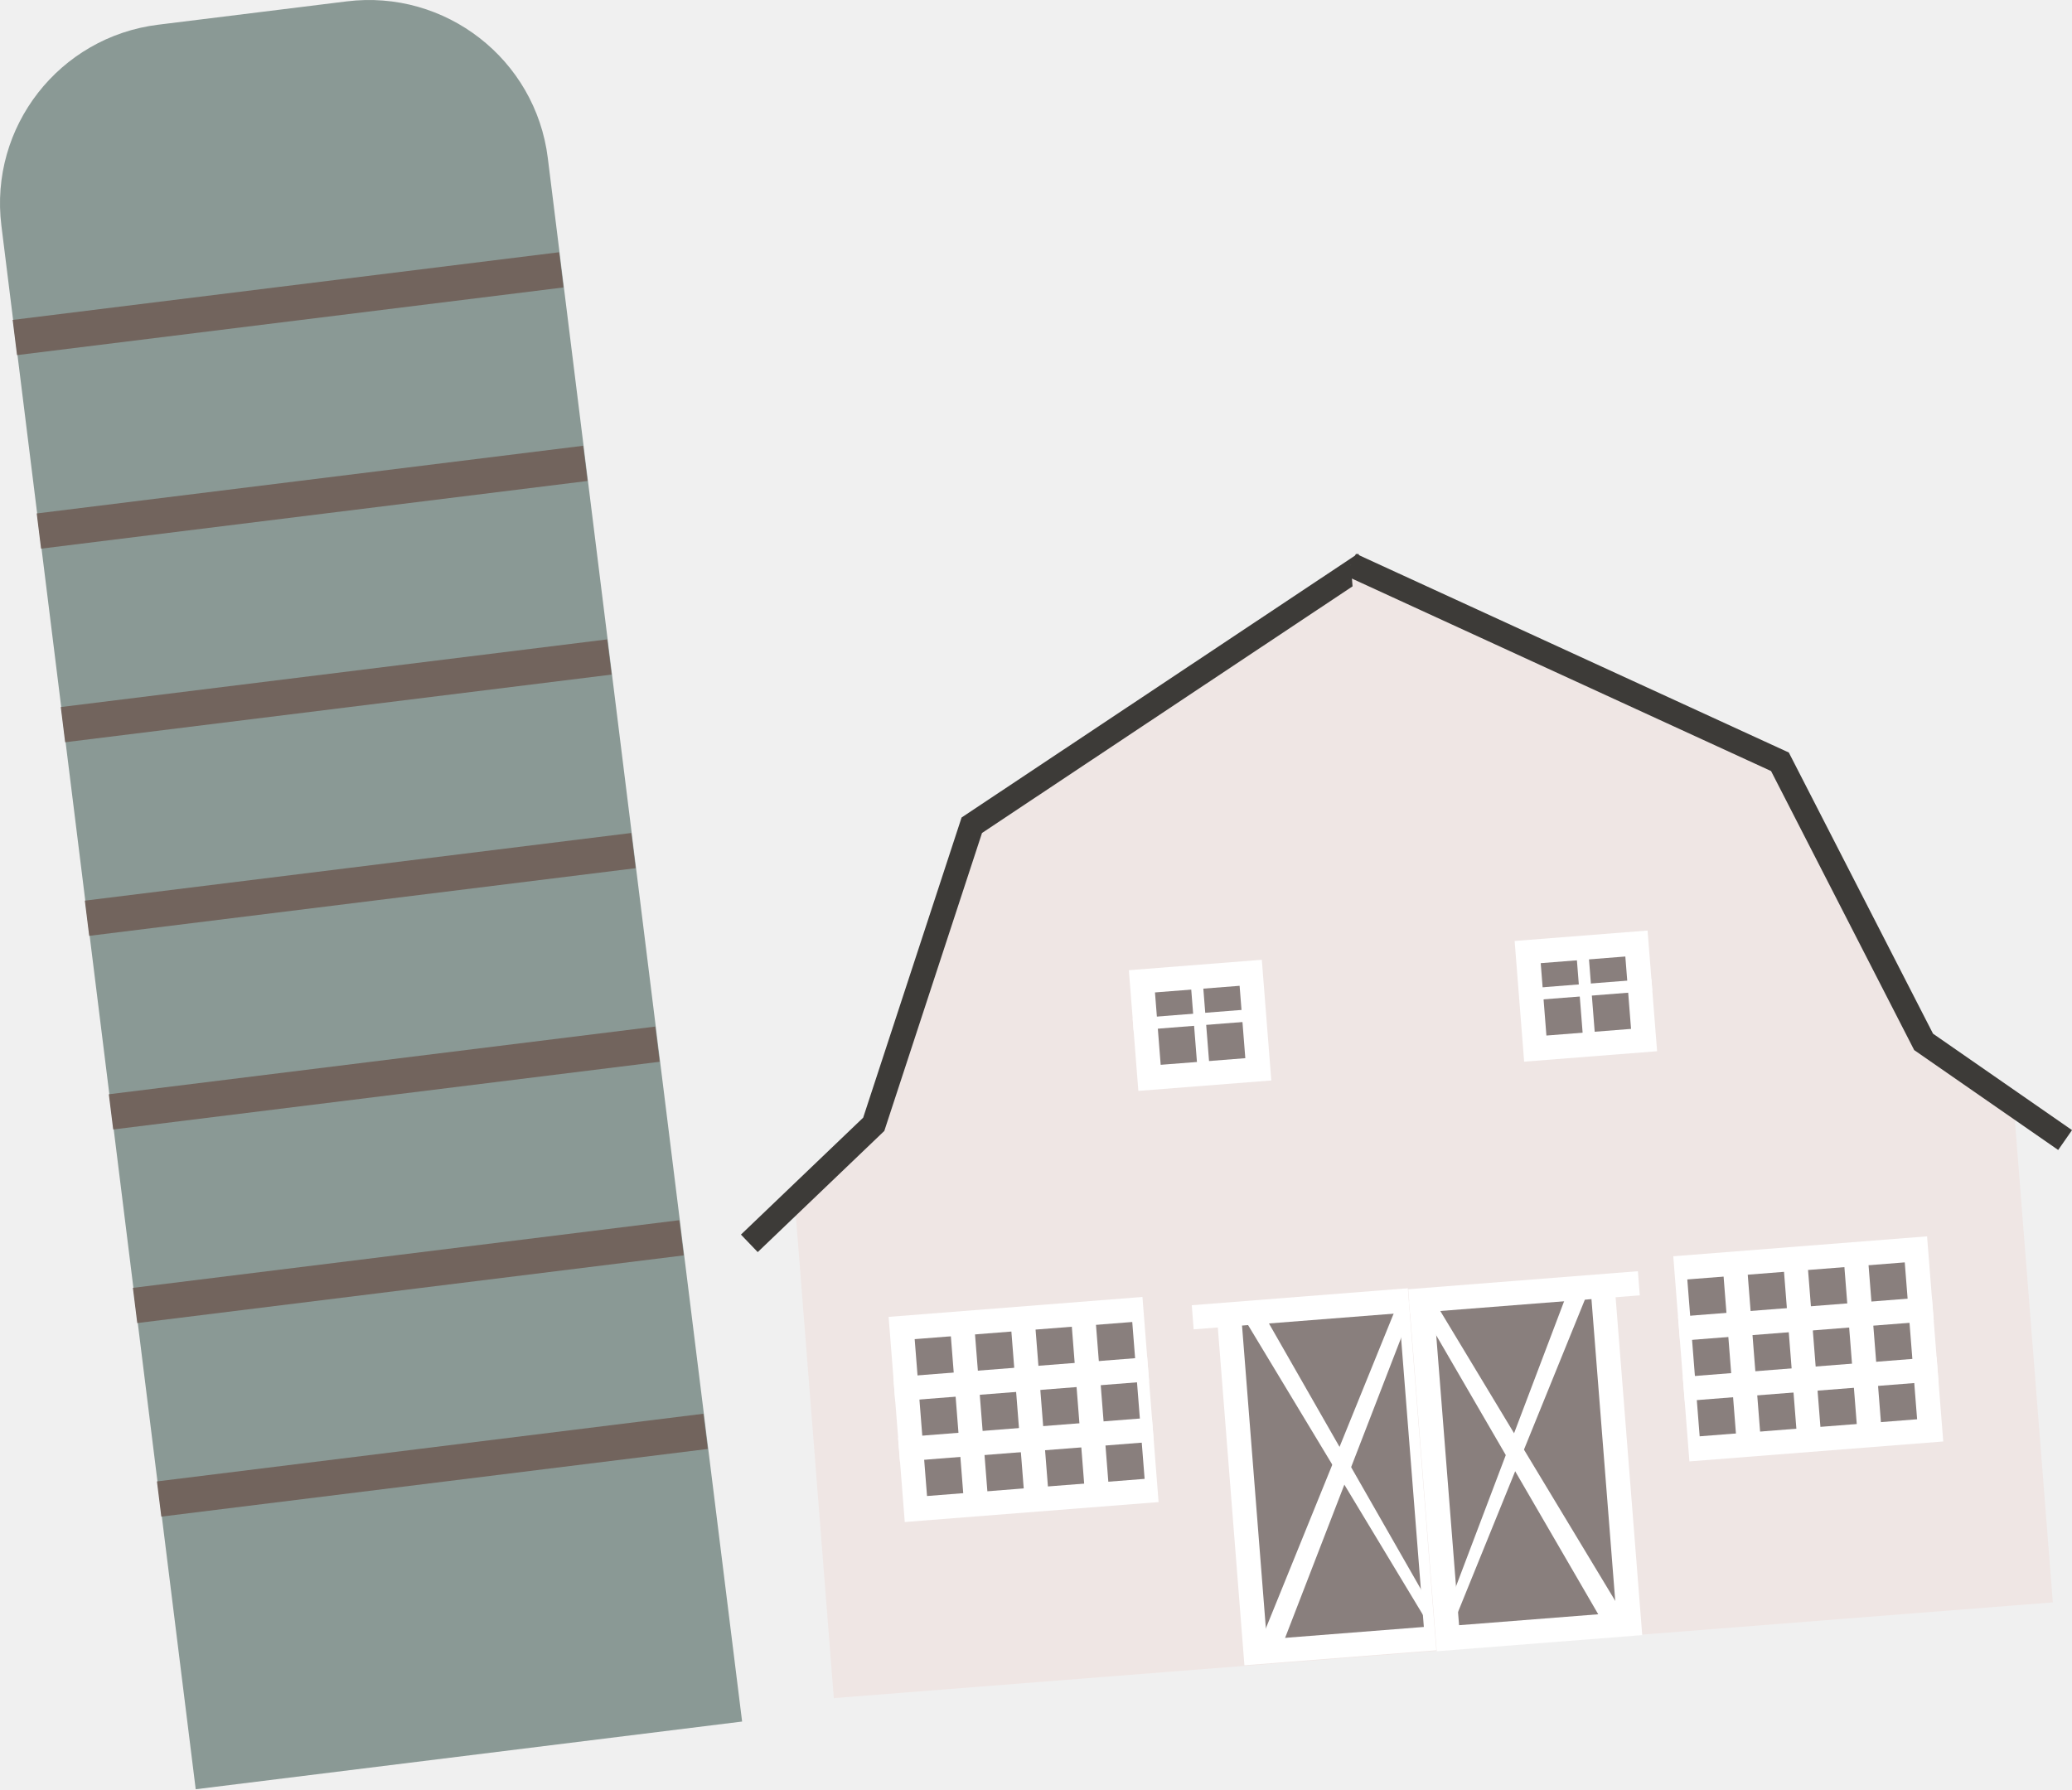
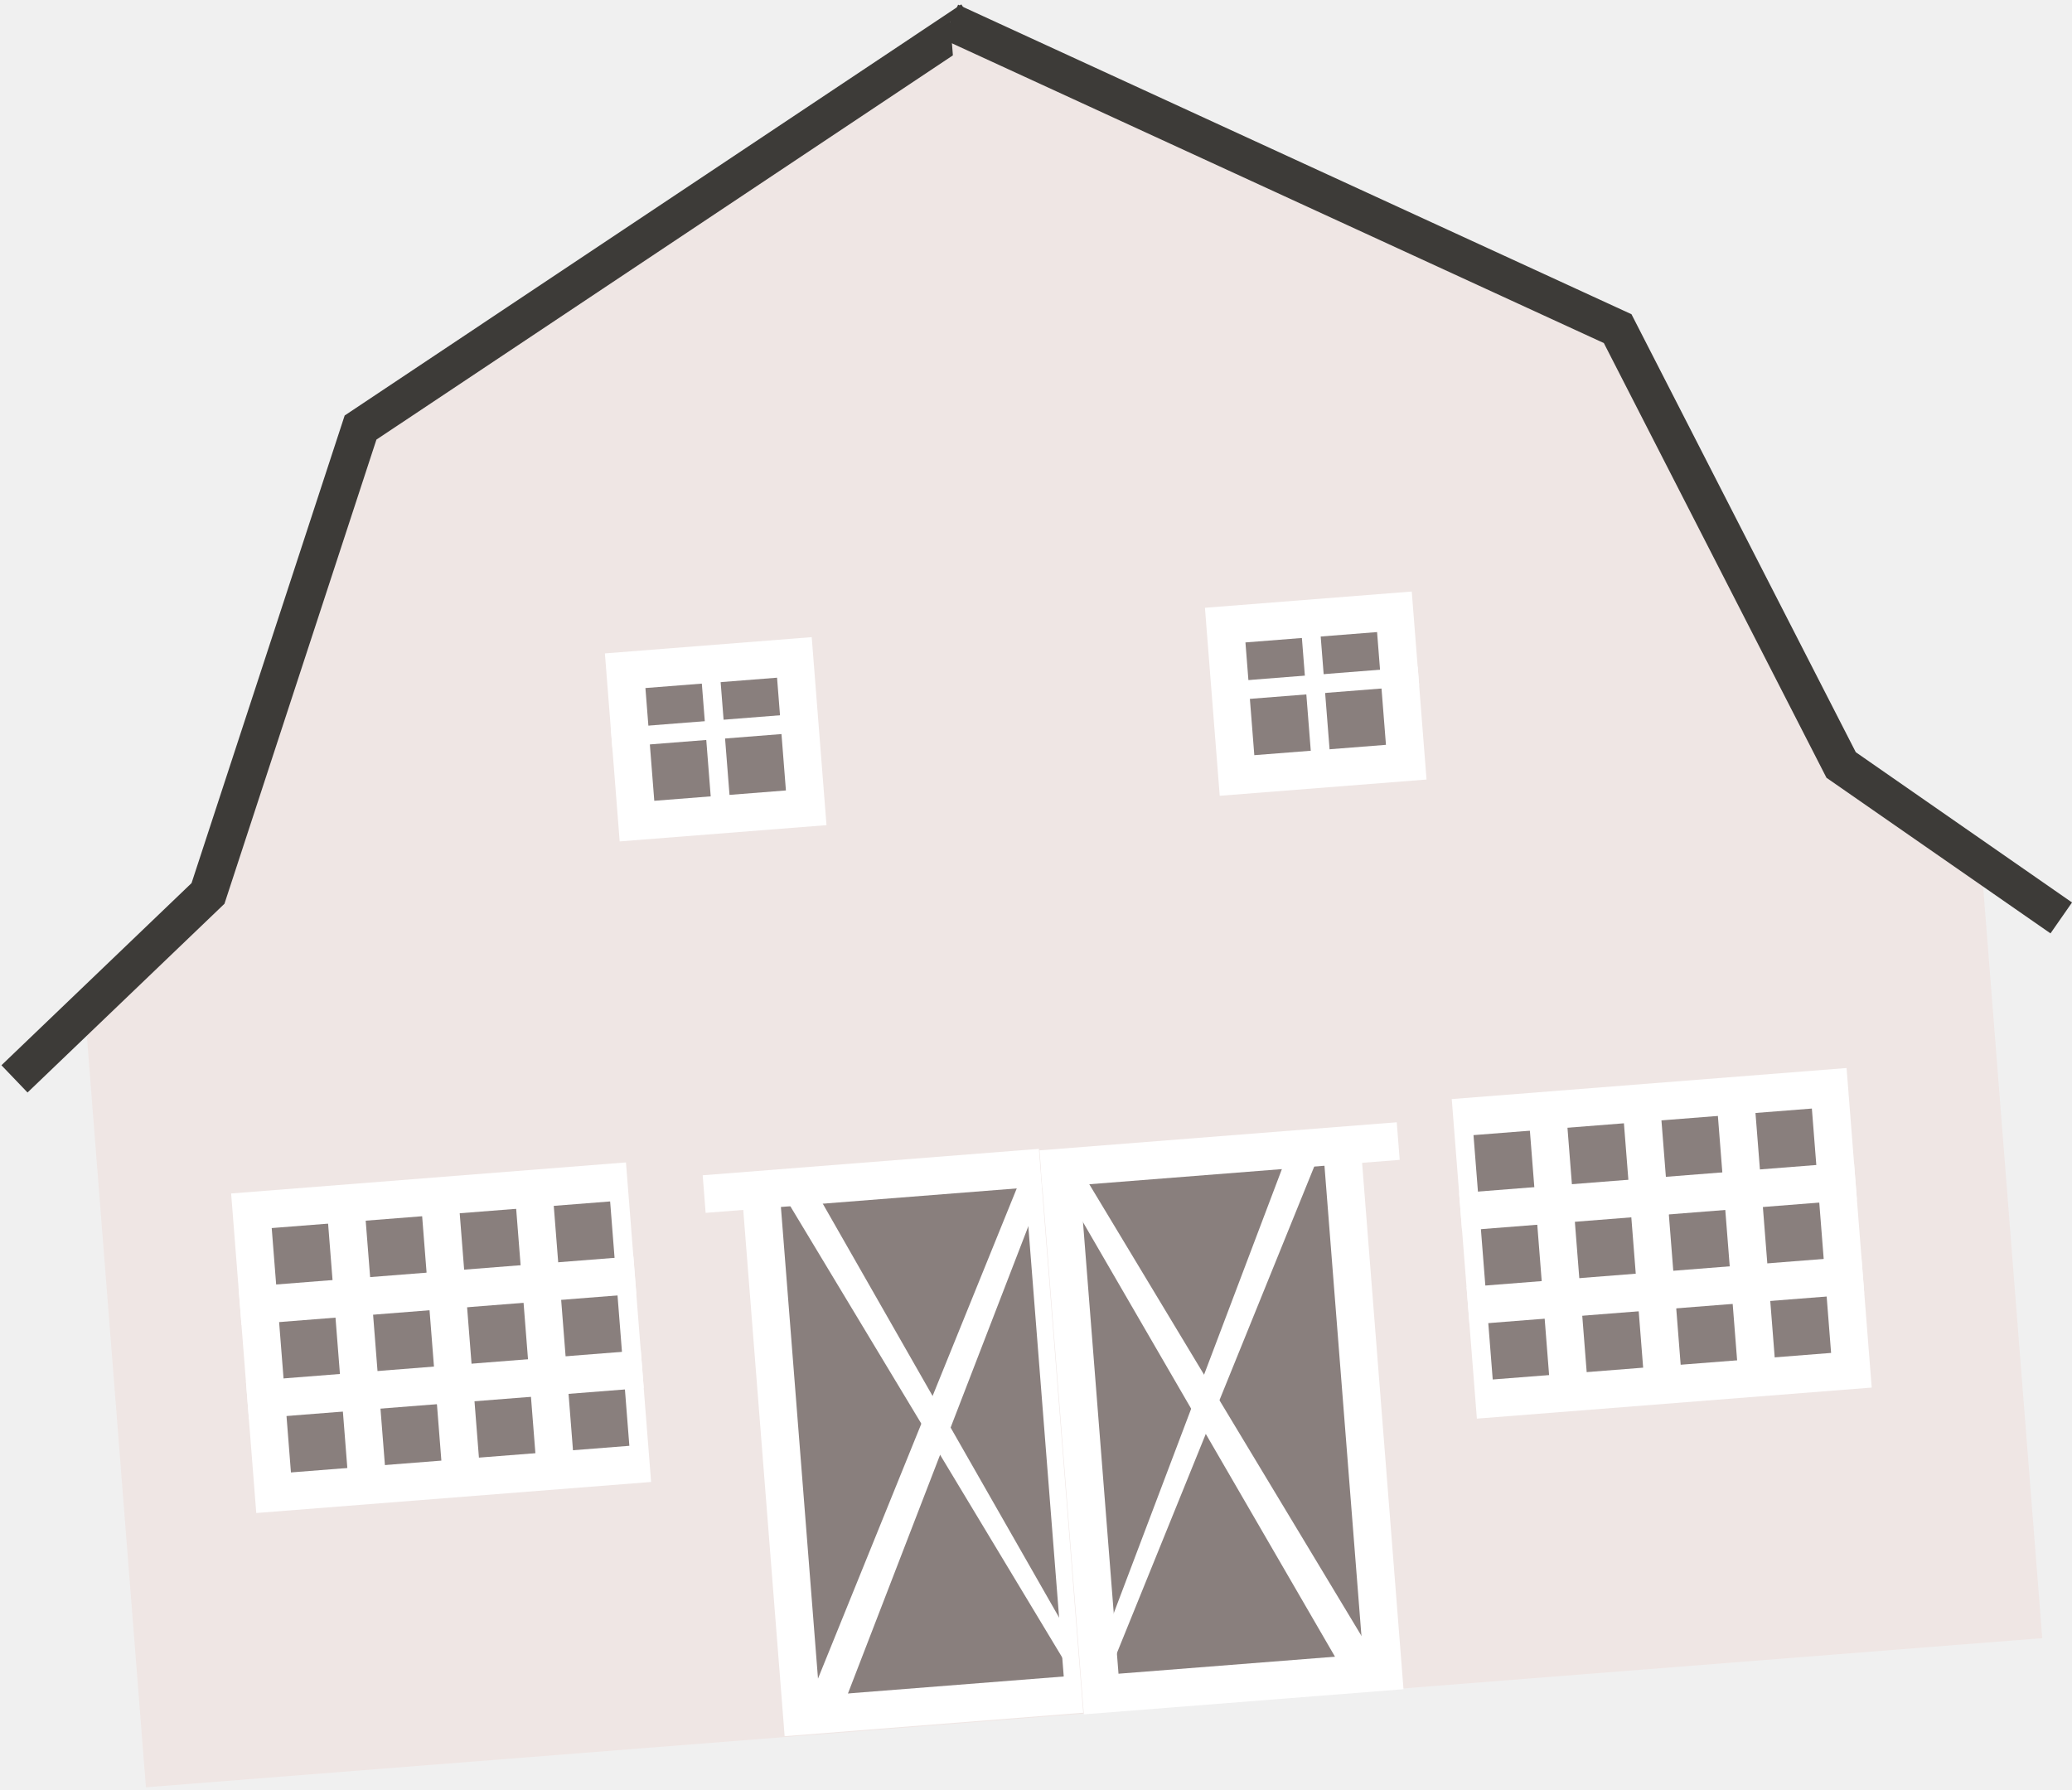
- <svg xmlns="http://www.w3.org/2000/svg" width="110" height="95" viewBox="0 0 110 95" fill="none">
-   <g id="Ð±ÑÐ´Ð¸Ð½Ð¾ÑÐºÐ¸">
-     <g id="Group">
-       <path id="Vector" d="M8.397 1.312L18.4 0.074C23.648 -0.577 28.431 3.146 29.082 8.387L39.398 91.405L10.39 95L0.074 11.982C-0.579 6.738 3.148 1.962 8.397 1.312Z" fill="#8A9995" />
-       <path id="Vector_2" d="M29.682 13.393L0.672 16.986L0.904 18.855L29.914 15.262L29.682 13.393Z" fill="#72645D" />
-       <path id="Vector_3" d="M30.959 23.668L1.949 27.262L2.181 29.131L31.191 25.537L30.959 23.668Z" fill="#72645D" />
-       <path id="Vector_4" d="M32.236 33.948L3.227 37.541L3.459 39.41L32.468 35.817L32.236 33.948Z" fill="#72645D" />
-       <path id="Vector_5" d="M33.514 44.227L4.504 47.82L4.736 49.689L33.746 46.096L33.514 44.227Z" fill="#72645D" />
-       <path id="Vector_6" d="M34.787 54.506L5.777 58.1L6.01 59.969L35.019 56.375L34.787 54.506Z" fill="#72645D" />
-       <path id="Vector_7" d="M36.064 64.786L7.055 68.379L7.287 70.248L36.297 66.655L36.064 64.786Z" fill="#72645D" />
-       <path id="Vector_8" d="M37.342 75.063L8.332 78.656L8.564 80.525L37.574 76.932L37.342 75.063Z" fill="#72645D" />
-     </g>
-     <g id="Group 245">
-       <path id="Vector_9" d="M42.199 63.893L44.267 90.162L76.993 87.592L72.452 29.93L51.592 43.817L46.388 59.697L42.199 63.893Z" fill="#EFE6E4" />
-       <path id="Vector_10" d="M40.227 66.48L39.336 65.551L45.825 59.342L51.05 43.405L72.095 29.393L72.809 30.464L52.134 44.227L46.947 60.047L40.227 66.48Z" fill="#3D3B38" />
-       <path id="Vector_11" d="M66.988 50.959L59.93 51.514L60.434 57.921L67.492 57.367L66.988 50.959Z" fill="white" />
-       <path id="Vector_12" d="M60.651 68.862L47.176 69.92L48.033 80.811L61.508 79.753L60.651 68.862Z" fill="white" />
-       <path id="Vector_13" d="M75.462 68.343L63.27 69.301L63.37 70.582L75.562 69.624L75.462 68.343Z" fill="white" />
-       <path id="Vector_14" d="M75.511 68.983L64.602 69.84L66.065 88.419L76.974 87.563L75.511 68.983Z" fill="white" />
-       <path id="Vector_15" d="M74.278 69.726L65.938 70.381L67.249 87.038L75.59 86.383L74.278 69.726Z" fill="#897F7D" />
-       <path id="Vector_16" d="M76.199 85.717L67.028 69.676L65.902 69.764L76.301 86.999L76.199 85.717Z" fill="white" />
-       <path id="Vector_17" d="M74.246 69.109L66.676 87.754L67.957 87.655L75.155 69.039L74.246 69.109Z" fill="white" />
-       <g id="Group_2">
-         <path id="Vector_18" d="M53.693 70.698L48.559 71.102L49.215 79.431L54.348 79.027L53.693 70.698Z" fill="#897F7D" />
-         <path id="Vector_19" d="M51.712 70.212L50.43 70.312L51.187 79.922L52.469 79.822L51.712 70.212Z" fill="white" />
-         <path id="Vector_20" d="M54.484 72.573L47.426 73.127L47.527 74.408L54.585 73.854L54.484 72.573Z" fill="white" />
-         <path id="Vector_21" d="M54.734 75.772L47.676 76.326L47.777 77.607L54.835 77.053L54.734 75.772Z" fill="white" />
-       </g>
-       <path id="Vector_22" d="M65.809 52.341L61.316 52.693L61.619 56.536L66.112 56.184L65.809 52.341Z" fill="#897F7D" />
-       <path id="Vector_23" d="M63.833 51.852L63.191 51.902L63.595 57.029L64.237 56.978L63.833 51.852Z" fill="white" />
-       <path id="Vector_24" d="M66.55 53.572L60.133 54.076L60.183 54.718L66.6 54.214L66.55 53.572Z" fill="white" />
-       <g id="Group_3">
-         <path id="Vector_25" d="M60.11 70.191L54.977 70.594L55.633 78.923L60.766 78.52L60.11 70.191Z" fill="#897F7D" />
-         <path id="Vector_26" d="M58.134 69.702L56.852 69.803L57.607 79.413L58.89 79.312L58.134 69.702Z" fill="white" />
-         <path id="Vector_27" d="M60.902 72.063L53.844 72.617L53.945 73.898L61.003 73.344L60.902 72.063Z" fill="white" />
-         <path id="Vector_28" d="M61.152 75.266L54.094 75.82L54.195 77.101L61.253 76.547L61.152 75.266Z" fill="white" />
-       </g>
-       <path id="Vector_29" d="M106.915 58.81L108.983 85.079L76.255 87.648L71.715 29.986L94.492 40.446L102.119 55.319L106.915 58.81Z" fill="#EFE6E4" />
-       <path id="Vector_30" d="M109.267 61.058L110.001 60.004L102.622 54.883L94.966 39.955L71.986 29.404L71.449 30.572L94.023 40.938L101.622 55.754L109.267 61.058Z" fill="#3D3B38" />
-       <path id="Vector_31" d="M80.915 56.369L87.973 55.815L87.468 49.407L80.41 49.961L80.915 56.369Z" fill="white" />
-       <path id="Vector_32" d="M89.689 77.593L103.164 76.535L102.306 65.644L88.832 66.702L89.689 77.593Z" fill="white" />
-       <path id="Vector_33" d="M74.863 69.733L87.055 68.776L86.954 67.495L74.762 68.452L74.863 69.733Z" fill="white" />
-       <path id="Vector_34" d="M76.274 87.673L87.184 86.816L85.72 68.237L74.811 69.094L76.274 87.673Z" fill="white" />
-       <path id="Vector_35" d="M77.46 86.29L85.801 85.635L84.489 68.977L76.148 69.632L77.46 86.29Z" fill="#897F7D" />
-       <path id="Vector_36" d="M76.75 85.673L83.299 68.399L84.421 68.311L76.849 86.956L76.75 85.673Z" fill="white" />
-       <path id="Vector_37" d="M76.077 68.967L86.476 86.199L85.192 86.301L75.168 69.04L76.077 68.967Z" fill="white" />
-       <g id="Group_4">
-         <path id="Vector_38" d="M96.644 75.759L101.777 75.356L101.121 67.026L95.987 67.43L96.644 75.759Z" fill="#897F7D" />
-         <path id="Vector_39" d="M98.623 76.247L99.906 76.147L99.149 66.537L97.867 66.637L98.623 76.247Z" fill="white" />
-         <path id="Vector_40" d="M95.602 70.687L102.66 70.133L102.559 68.852L95.501 69.406L95.602 70.687Z" fill="white" />
-         <path id="Vector_41" d="M95.852 73.886L102.91 73.332L102.809 72.051L95.751 72.605L95.852 73.886Z" fill="white" />
-       </g>
-       <path id="Vector_42" d="M82.097 54.982L86.59 54.629L86.287 50.786L81.795 51.139L82.097 54.982Z" fill="#897F7D" />
-       <path id="Vector_43" d="M84.07 55.472L84.711 55.422L84.307 50.295L83.666 50.346L84.07 55.472Z" fill="white" />
-       <path id="Vector_44" d="M81.302 53.111L87.719 52.607L87.668 51.966L81.251 52.47L81.302 53.111Z" fill="white" />
-       <g id="Group_5">
-         <path id="Vector_45" d="M90.233 76.261L95.367 75.857L94.711 67.528L89.577 67.932L90.233 76.261Z" fill="#897F7D" />
-         <path id="Vector_46" d="M92.209 76.749L93.492 76.648L92.735 67.038L91.453 67.139L92.209 76.749Z" fill="white" />
-         <path id="Vector_47" d="M89.188 71.189L96.246 70.635L96.145 69.354L89.087 69.908L89.188 71.189Z" fill="white" />
-         <path id="Vector_48" d="M89.442 74.388L96.5 73.834L96.399 72.553L89.341 73.107L89.442 74.388Z" fill="white" />
-       </g>
-     </g>
-   </g>
+ <svg xmlns="http://www.w3.org/2000/svg" width="198" height="171" viewBox="0 0 198 171" fill="none">
+   <path d="M8.153 97.155L13.944 170.814L105.575 163.608L92.862 1.921L34.454 40.862L19.881 85.39L8.153 97.155Z" fill="#EFE6E4" />
+   <path d="M2.631 104.412L0.137 101.808L18.305 84.398L32.937 39.709L91.862 0.418L93.861 3.423L35.971 42.014L21.449 86.374L2.631 104.412Z" fill="#3D3B38" />
+   <path d="M77.567 60.893L57.804 62.447L59.217 80.414L78.98 78.86L77.567 60.893Z" fill="white" />
+   <path d="M59.817 111.094L22.087 114.062L24.489 144.6L62.219 141.633L59.817 111.094Z" fill="white" />
+   <path d="M101.287 109.639L67.149 112.323L67.431 115.915L101.569 113.23L101.287 109.639Z" fill="white" />
+   <path d="M101.43 111.431L70.884 113.833L74.981 165.93L105.527 163.528L101.43 111.431Z" fill="white" />
+   <path d="M97.977 113.514L74.623 115.351L78.296 162.06L101.651 160.223L97.977 113.514Z" fill="#897F7D" />
+   <path d="M103.358 158.357L77.677 113.377L74.526 113.625L103.642 161.953L103.358 158.357Z" fill="white" />
+   <path d="M97.887 111.785L76.691 164.067L80.28 163.79L100.432 111.589L97.887 111.785Z" fill="white" />
+   <path d="M40.34 116.237L25.965 117.367L27.802 140.722L42.177 139.592L40.34 116.237Z" fill="#897F7D" />
+   <path d="M34.804 114.865L31.212 115.147L33.332 142.094L36.923 141.811L34.804 114.865Z" fill="white" />
+   <path d="M42.561 121.488L22.798 123.042L23.08 126.634L42.843 125.08L42.561 121.488Z" fill="white" />
+   <path d="M43.268 130.464L23.505 132.019L23.788 135.611L43.551 134.057L43.268 130.464Z" fill="white" />
+   <path d="M74.255 64.768L61.676 65.757L62.523 76.533L75.102 75.544L74.255 64.768Z" fill="#897F7D" />
+   <path d="M68.722 63.396L66.926 63.537L68.057 77.912L69.853 77.771L68.722 63.396Z" fill="white" />
+   <path d="M76.338 68.217L58.372 69.63L58.513 71.426L76.48 70.013L76.338 68.217Z" fill="white" />
+   <path d="M58.304 114.822L43.929 115.952L45.766 139.307L60.141 138.177L58.304 114.822Z" fill="#897F7D" />
+   <path d="M52.776 113.448L49.184 113.73L51.303 140.677L54.895 140.395L52.776 113.448Z" fill="white" />
+   <path d="M60.525 120.071L40.762 121.625L41.044 125.217L60.807 123.663L60.525 120.071Z" fill="white" />
+   <path d="M61.232 129.056L41.469 130.61L41.752 134.202L61.515 132.648L61.232 129.056Z" fill="white" />
+   <path d="M189.366 82.905L195.157 156.564L103.519 163.77L90.806 2.083L154.582 31.411L175.938 73.117L189.366 82.905Z" fill="#EFE6E4" />
+   <path d="M195.945 89.204L198.002 86.25L177.339 71.888L155.903 30.03L91.558 0.446L90.055 3.721L153.263 32.787L174.538 74.332L195.945 89.204Z" fill="#3D3B38" />
+   <path d="M116.557 76.054L136.32 74.5L134.907 56.533L115.144 58.087L116.557 76.054Z" fill="white" />
+   <path d="M141.13 135.579L178.86 132.611L176.458 102.073L138.728 105.04L141.13 135.579Z" fill="white" />
+   <path d="M99.618 113.533L133.755 110.849L133.473 107.257L99.335 109.941L99.618 113.533Z" fill="white" />
+   <path d="M103.572 163.84L134.118 161.438L130.021 109.34L99.475 111.742L103.572 163.84Z" fill="white" />
+   <path d="M106.884 159.959L130.239 158.122L126.566 111.412L103.211 113.249L106.884 159.959Z" fill="#897F7D" />
+   <path d="M104.895 158.232L123.231 109.795L126.375 109.547L105.172 161.828L104.895 158.232Z" fill="white" />
+   <path d="M103.012 111.386L132.129 159.707L128.533 159.991L100.467 111.59L103.012 111.386Z" fill="white" />
+   <path d="M160.604 130.43L174.979 129.3L173.142 105.945L158.767 107.075L160.604 130.43Z" fill="#897F7D" />
+   <path d="M166.14 131.801L169.731 131.519L167.612 104.572L164.02 104.854L166.14 131.801Z" fill="white" />
+   <path d="M157.68 116.203L177.442 114.648L177.16 111.057L157.397 112.611L157.68 116.203Z" fill="white" />
+   <path d="M158.383 125.181L178.146 123.627L177.863 120.035L158.101 121.589L158.383 125.181Z" fill="white" />
+   <path d="M119.862 72.173L132.441 71.184L131.593 60.408L119.014 61.397L119.862 72.173Z" fill="#897F7D" />
+   <path d="M125.398 73.544L127.194 73.402L126.063 59.027L124.267 59.169L125.398 73.544Z" fill="white" />
+   <path d="M117.649 66.931L135.616 65.518L135.474 63.722L117.508 65.135L117.649 66.931Z" fill="white" />
+   <path d="M142.644 131.839L157.019 130.709L155.182 107.354L140.807 108.485L142.644 131.839Z" fill="#897F7D" />
+   <path d="M148.173 133.212L151.765 132.93L149.645 105.983L146.054 106.265L148.173 133.212Z" fill="white" />
+   <path d="M139.713 117.614L159.476 116.06L159.193 112.468L139.43 114.022L139.713 117.614Z" fill="white" />
+   <path d="M140.428 126.592L160.19 125.038L159.908 121.446L140.145 123L140.428 126.592Z" fill="white" />
</svg>
